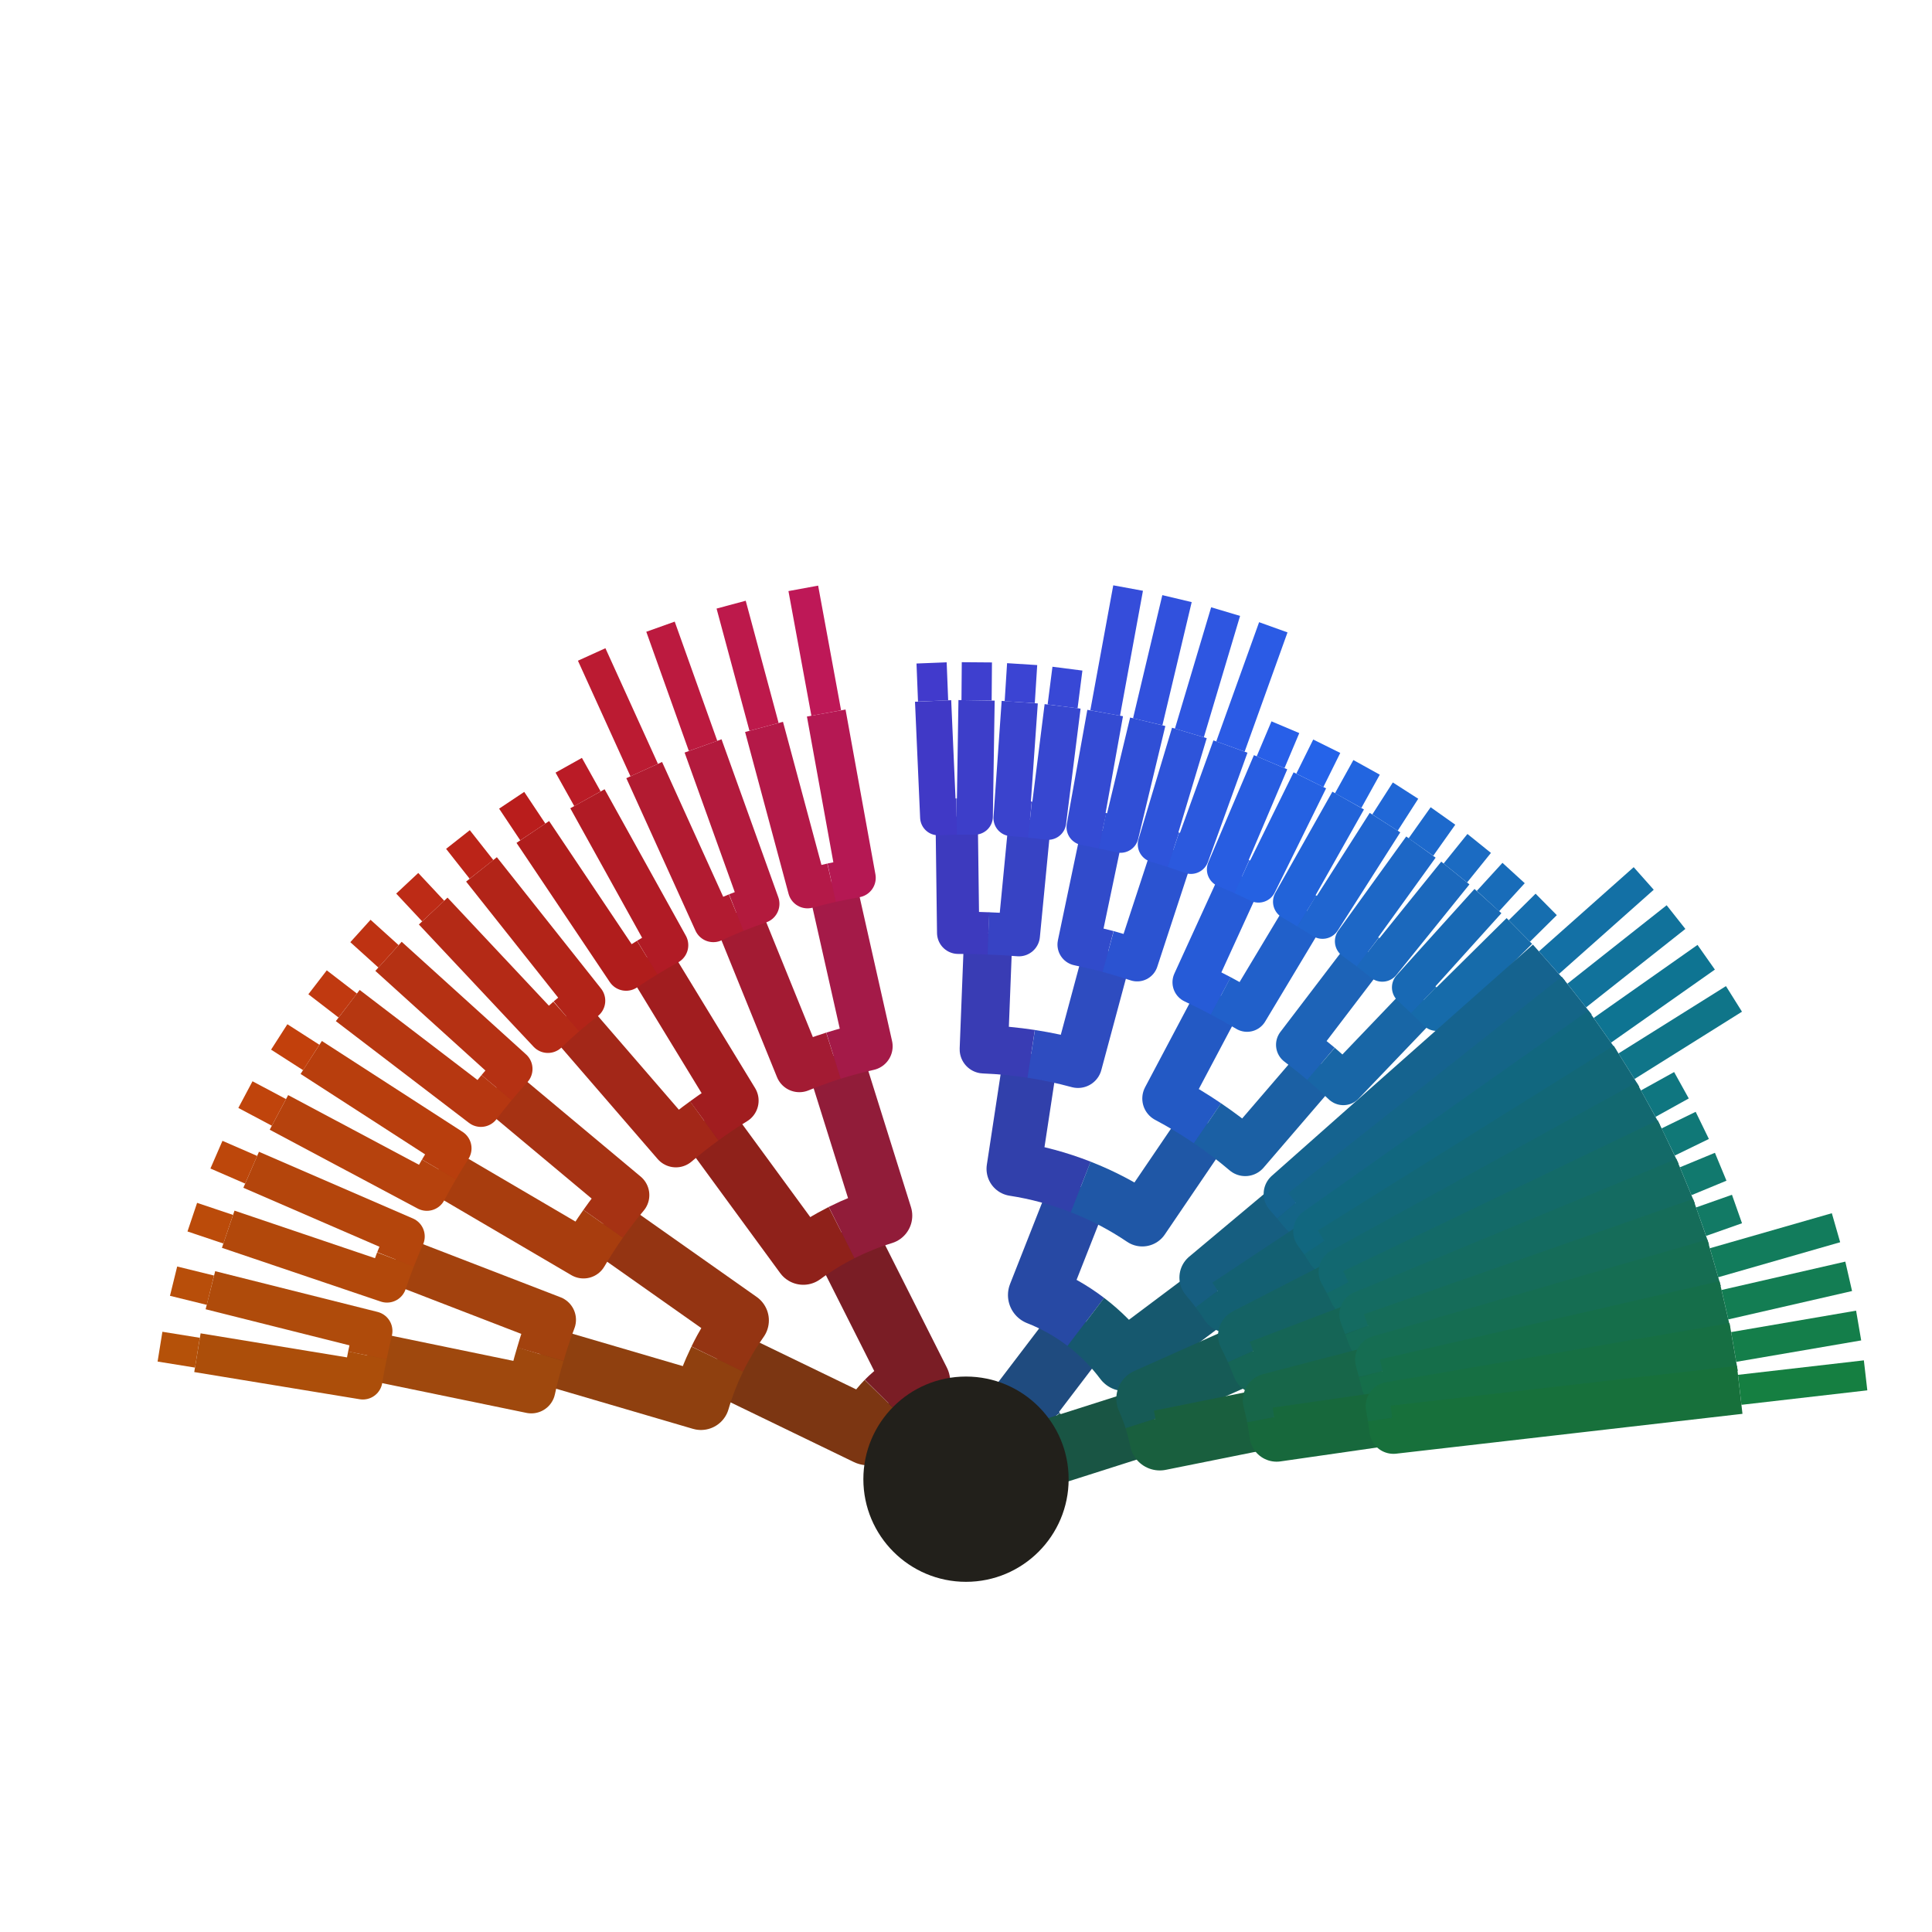
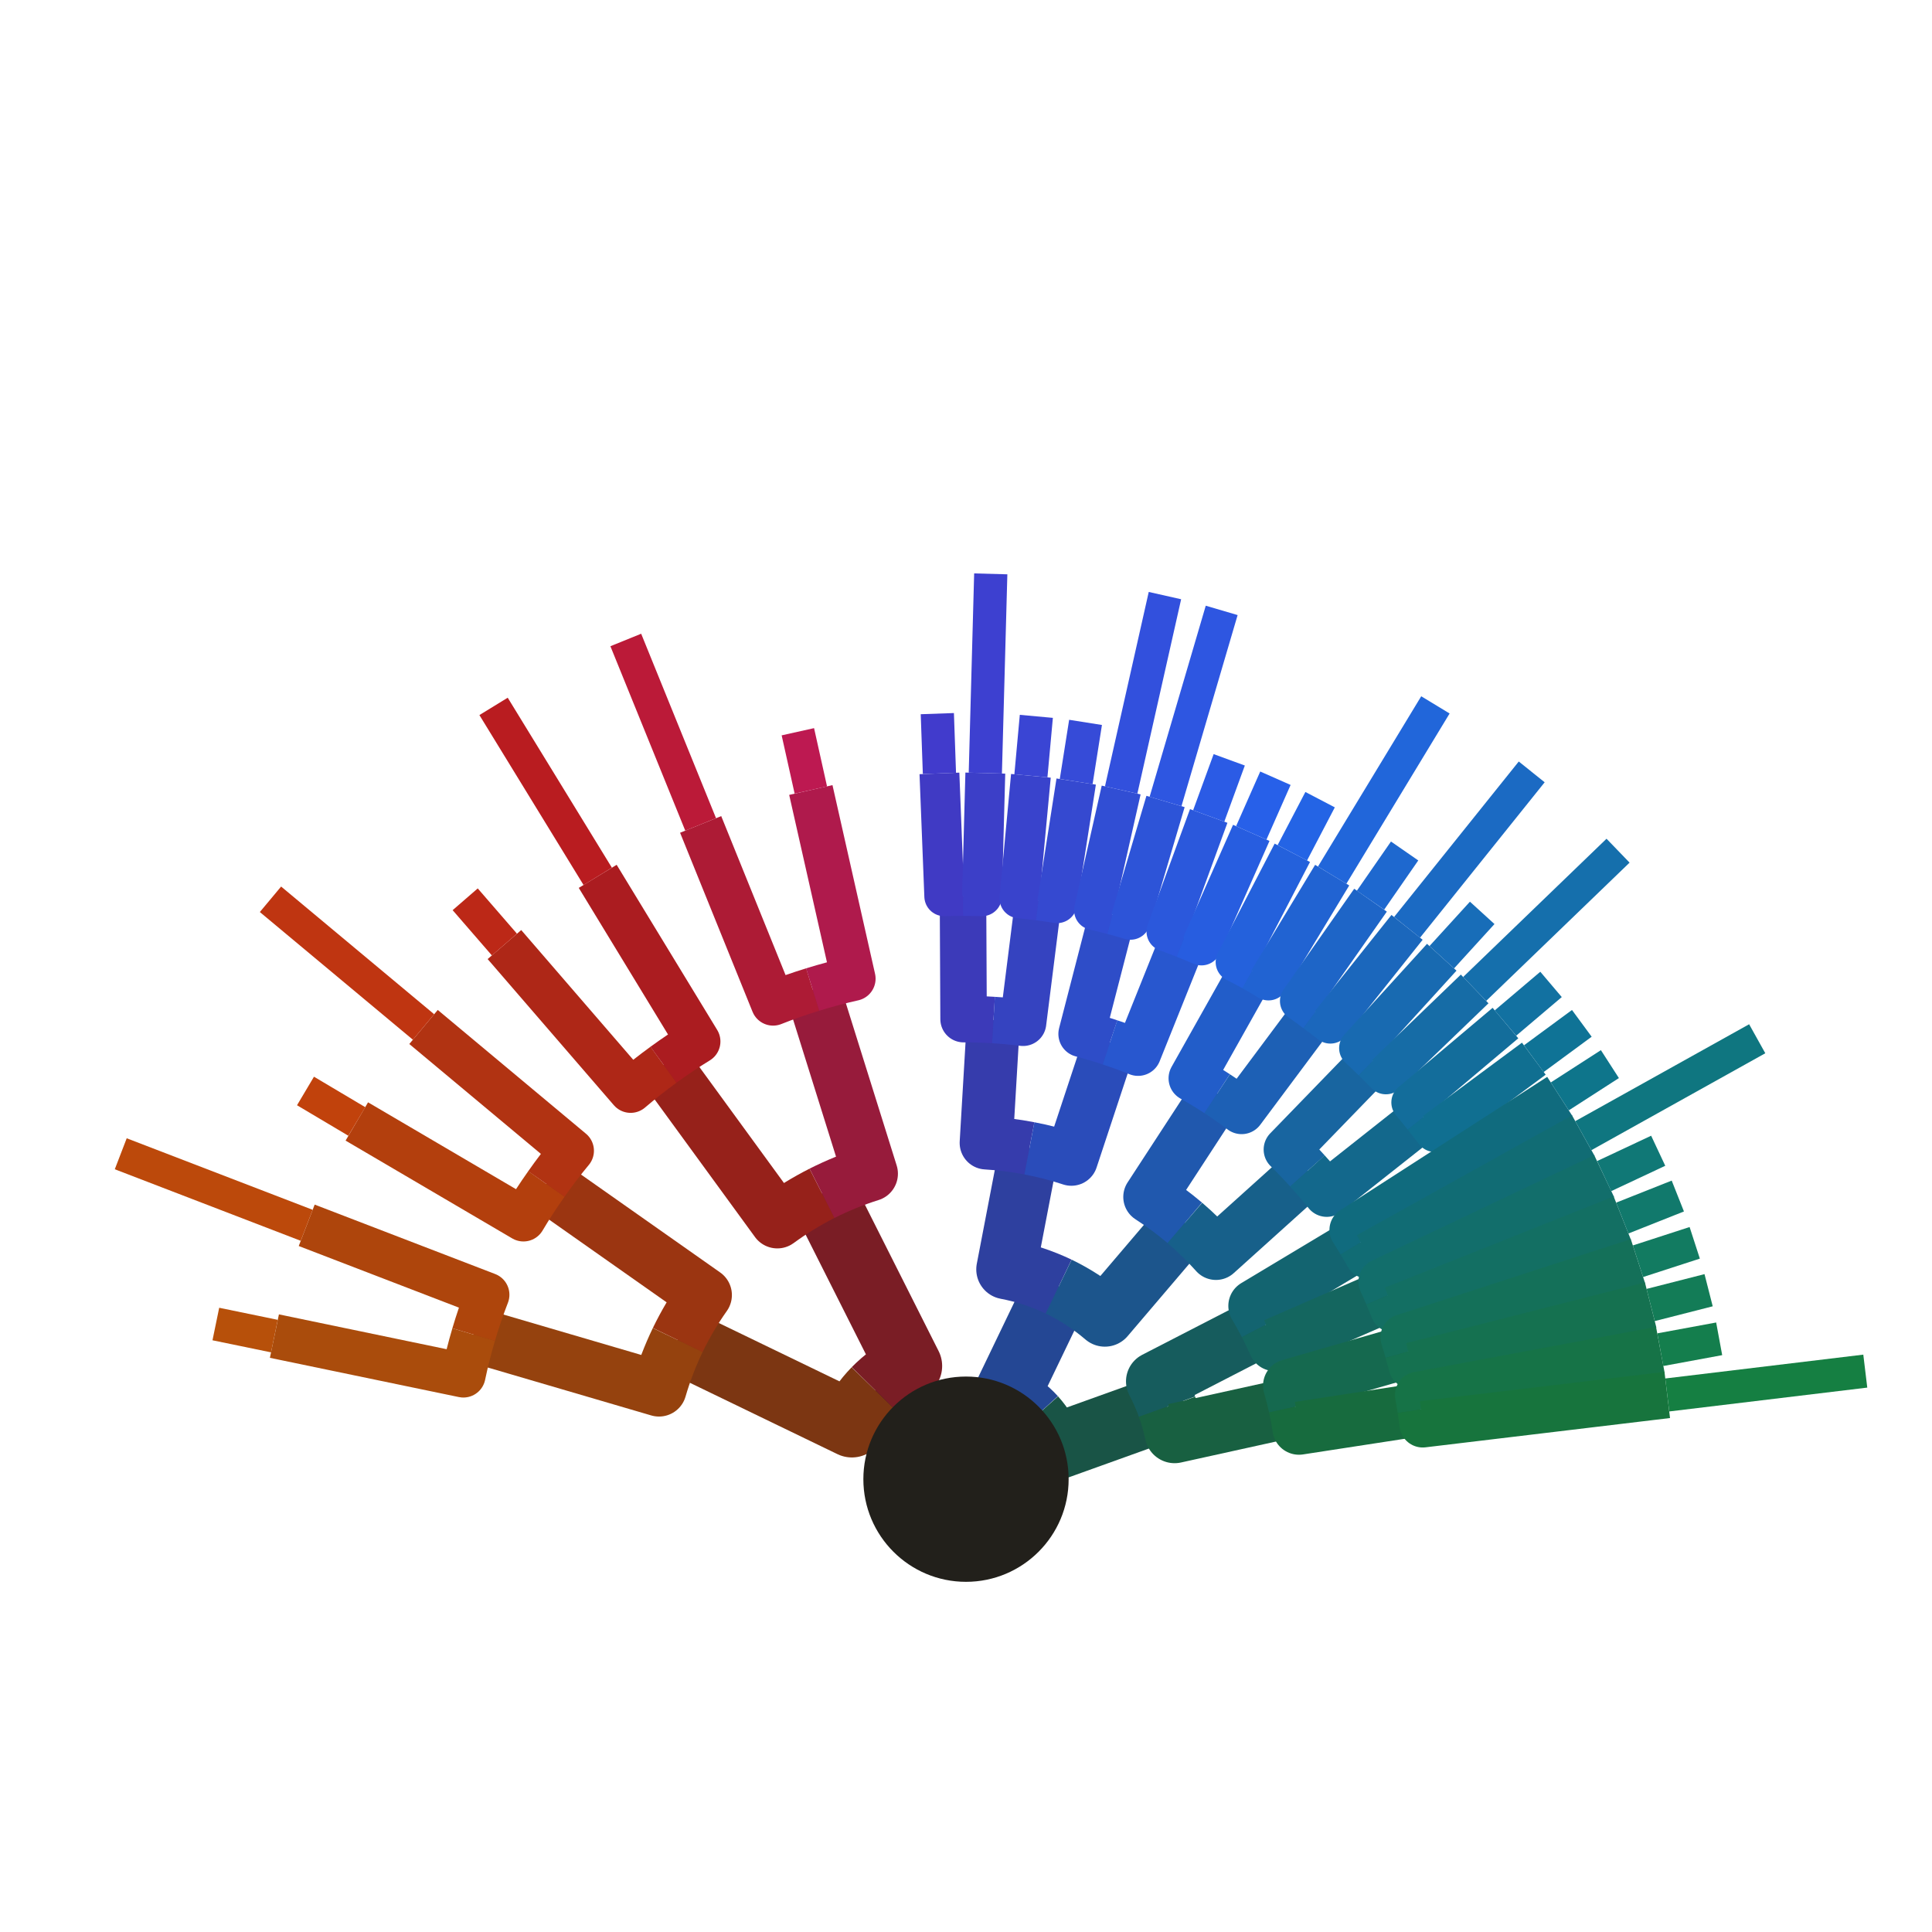
<svg xmlns="http://www.w3.org/2000/svg" viewBox="0 0 64 64">
-   <style>@media (prefers-color-scheme:dark){.n0{stroke:#eee9dc}.n1{stroke:#f8b17c}.n2{stroke:#f5b370}.n3{stroke:#f3b466}.n4{stroke:#f1b35f}.n5{stroke:#f1b15b}.n6{stroke:#f4af61}.n7{stroke:#f4ad5d}.n8{stroke:#f7ab6b}.n9{stroke:#f7aa64}.n10{stroke:#f7a860}.n11{stroke:#faa666}.n12{stroke:#faa462}.n13{stroke:#fda57b}.n14{stroke:#fda36e}.n15{stroke:#fda268}.n16{stroke:#fda064}.n17{stroke:#fe9e6b}.n18{stroke:#ff9c67}.n19{stroke:#fe9e7b}.n20{stroke:#fe9b72}.n21{stroke:#ff996f}.n22{stroke:#fe997a}.n23{stroke:#ff9777}.n24{stroke:#fba1aa}.n25{stroke:#fd9d96}.n26{stroke:#fe9a89}.n27{stroke:#fe9781}.n28{stroke:#ff947e}.n29{stroke:#fe9589}.n30{stroke:#ff9286}.n31{stroke:#fe9698}.n32{stroke:#fe9290}.n33{stroke:#ff8f8e}.n34{stroke:#fe929a}.n35{stroke:#ff8f98}.n36{stroke:#fd9ab7}.n37{stroke:#fe95ab}.n38{stroke:#fe91a4}.n39{stroke:#ff8ea2}.n40{stroke:#fe90ad}.n41{stroke:#ff8dac}.n42{stroke:#fe94bf}.n43{stroke:#fe90b8}.n44{stroke:#ff8db7}.n45{stroke:#fe8fc2}.n46{stroke:#ff8cc1}.n47{stroke:#84bfee}.n48{stroke:#92b2f9}.n49{stroke:#9eaefb}.n50{stroke:#a3aafc}.n51{stroke:#a4a8fd}.n52{stroke:#a4a6fe}.n53{stroke:#a3a5ff}.n54{stroke:#9fa6fe}.n55{stroke:#9ea5ff}.n56{stroke:#9ba9fd}.n57{stroke:#9aa7fe}.n58{stroke:#99a6ff}.n59{stroke:#97a7fe}.n60{stroke:#95a6ff}.n61{stroke:#91abfc}.n62{stroke:#92a9fd}.n63{stroke:#92a7fe}.n64{stroke:#90a6ff}.n65{stroke:#8ea7fe}.n66{stroke:#8ca6ff}.n67{stroke:#8aa9fd}.n68{stroke:#89a7fe}.n69{stroke:#87a6ff}.n70{stroke:#84a8fe}.n71{stroke:#82a7ff}.n72{stroke:#7cb8f3}.n73{stroke:#80aefa}.n74{stroke:#81aafd}.n75{stroke:#80a8fe}.n76{stroke:#7ea7ff}.n77{stroke:#7ba9fd}.n78{stroke:#79a8fe}.n79{stroke:#78b0f8}.n80{stroke:#76acfa}.n81{stroke:#74abfb}.n82{stroke:#71b0f8}.n83{stroke:#6faff8}.n84{stroke:#6ebcee}.n85{stroke:#6eb6f2}.n86{stroke:#6cb4f4}.n87{stroke:#6ab3f4}.n88{stroke:#67b7f1}.n89{stroke:#65b6f1}.n90{stroke:#64beeb}.n91{stroke:#63bbee}.n92{stroke:#61baee}.n93{stroke:#5ebeeb}.n94{stroke:#5cbdeb}.n95{stroke:#69cde1}.n96{stroke:#66c8e5}.n97{stroke:#63c4e6}.n98{stroke:#57c1e7}.n99{stroke:#5ec8e3}.n100{stroke:#52c5e4}.n101{stroke:#60cddd}.n102{stroke:#5acbe1}.n103{stroke:#4dc8e1}.n104{stroke:#5bccd9}.n105{stroke:#4ecad9}.n106{stroke:#77d4ba}.n107{stroke:#6cd2c6}.n108{stroke:#64cfcd}.n109{stroke:#5dcdd1}.n110{stroke:#50cbd0}.n111{stroke:#5ecec9}.n112{stroke:#52ccc7}.n113{stroke:#67d1bd}.n114{stroke:#60cfc0}.n115{stroke:#54cdbe}.n116{stroke:#62d0b8}.n117{stroke:#56ceb5}.n118{stroke:#73d5a9}.n119{stroke:#6bd3ae}.n120{stroke:#64d1b0}.n121{stroke:#58cfac}.n122{stroke:#66d2a8}.n123{stroke:#5ad0a3}.n124{stroke:#6ed59e}.n125{stroke:#68d39f}.n126{stroke:#5cd19a}.n127{stroke:#69d497}.n128{stroke:#5ed291}.dot{fill:#eee9dc}}</style>
+   <style>@media (prefers-color-scheme:dark){.n0{stroke:#eee9dc}.n1{stroke:#f8b17c}.n2{stroke:#f5b16d}.n3{stroke:#f3b262}.n4{stroke:#f3af5c}.n5{stroke:#f8a967}.n6{stroke:#f8a661}.n7{stroke:#fda378}.n8{stroke:#fda06a}.n9{stroke:#fe9d65}.n10{stroke:#fe9c78}.n11{stroke:#ff9873}.n12{stroke:#fba1aa}.n13{stroke:#fd9b94}.n14{stroke:#fe9786}.n15{stroke:#ff9382}.n16{stroke:#fe9395}.n17{stroke:#ff8f92}.n18{stroke:#fd98b6}.n19{stroke:#fe92a9}.n20{stroke:#ff8ea7}.n21{stroke:#fe91bd}.n22{stroke:#ff8dbc}.n23{stroke:#92b5f8}.n24{stroke:#9eb0fa}.n25{stroke:#a3adfb}.n26{stroke:#a5a9fd}.n27{stroke:#a4a7fe}.n28{stroke:#a2a5ff}.n29{stroke:#9fa7fe}.n30{stroke:#9da5ff}.n31{stroke:#9aaafd}.n32{stroke:#9aa7fe}.n33{stroke:#98a6ff}.n34{stroke:#94a7fe}.n35{stroke:#92a6ff}.n36{stroke:#90adfb}.n37{stroke:#90aafd}.n38{stroke:#8fa7fe}.n39{stroke:#8da6ff}.n40{stroke:#89a7fe}.n41{stroke:#87a6ff}.n42{stroke:#85abfd}.n43{stroke:#84a8fe}.n44{stroke:#82a7ff}.n45{stroke:#7fa8fe}.n46{stroke:#7da7ff}.n47{stroke:#78c0ed}.n48{stroke:#7bb6f4}.n49{stroke:#7baff9}.n50{stroke:#7aaafc}.n51{stroke:#77a9fd}.n52{stroke:#74aef8}.n53{stroke:#71adf9}.n54{stroke:#71b7f2}.n55{stroke:#6fb3f4}.n56{stroke:#6cb2f5}.n57{stroke:#69b7f1}.n58{stroke:#66b6f1}.n59{stroke:#67c4e7}.n60{stroke:#65bfeb}.n61{stroke:#63bbee}.n62{stroke:#60baee}.n63{stroke:#5dbfea}.n64{stroke:#5abeea}.n65{stroke:#5bc7e4}.n66{stroke:#58c4e6}.n67{stroke:#55c3e6}.n68{stroke:#53c8e2}.n69{stroke:#4fc7e2}.n70{stroke:#76d4be}.n71{stroke:#69d0ce}.n72{stroke:#5ecdd7}.n73{stroke:#56ccdb}.n74{stroke:#4dcadb}.n75{stroke:#59cdd1}.n76{stroke:#50cbd0}.n77{stroke:#63d0c4}.n78{stroke:#5bcec7}.n79{stroke:#52ccc6}.n80{stroke:#5dcfbe}.n81{stroke:#54cdbc}.n82{stroke:#71d4ab}.n83{stroke:#67d2b1}.n84{stroke:#60d1b4}.n85{stroke:#57cfb1}.n86{stroke:#62d1aa}.n87{stroke:#59d0a7}.n88{stroke:#6cd49e}.n89{stroke:#64d2a1}.n90{stroke:#5bd19d}.n91{stroke:#66d396}.n92{stroke:#5ed292}.dot{fill:#eee9dc}}</style>
  <g fill="none" stroke-linecap="butt" stroke-linejoin="round">
-     <path d="M32.00 49.00L29.43 46.48" stroke-width="2.70" stroke="#22201b" class="n0" />
-     <path d="M32.00 49.00L34.21 47.44" stroke-width="2.70" stroke="#22201b" class="n0" />
-     <path d="M29.43 46.48A3.60 3.60 0 0 0 28.76 47.44L23.76 45.02" stroke-width="2.20" stroke="#7c3612" class="n1" />
-     <path d="M23.76 45.02A9.15 9.15 0 0 0 23.22 46.42L17.90 44.86" stroke-width="1.90" stroke="#8f400f" class="n2" />
-     <path d="M17.90 44.86A14.70 14.70 0 0 0 17.60 46.02L12.17 44.90" stroke-width="1.60" stroke="#9f480d" class="n3" />
-     <path d="M12.17 44.90A20.25 20.25 0 0 0 12.02 45.71L6.54 44.81" stroke-width="1.30" stroke="#ac4e0a" class="n4" />
-     <path d="M6.54 44.81L5.30 44.61" stroke-width="1.00" stroke="#b55109" class="n5" />
-     <path d="M12.17 44.90A20.25 20.25 0 0 1 12.35 44.09L6.97 42.74" stroke-width="1.30" stroke="#af4b0b" class="n6" />
-     <path d="M6.97 42.74L5.75 42.44" stroke-width="1.00" stroke="#b84e0a" class="n7" />
-     <path d="M17.90 44.86A14.70 14.70 0 0 1 18.28 43.72L13.10 41.72" stroke-width="1.60" stroke="#a3420e" class="n8" />
-     <path d="M13.10 41.72A20.25 20.25 0 0 0 12.82 42.50L7.56 40.72" stroke-width="1.30" stroke="#b2480b" class="n9" />
-     <path d="M7.56 40.72L6.37 40.32" stroke-width="1.00" stroke="#bb4b0a" class="n10" />
-     <path d="M13.10 41.72A20.25 20.25 0 0 1 13.42 40.96L8.32 38.75" stroke-width="1.30" stroke="#b4450c" class="n11" />
-     <path d="M8.32 38.75L7.17 38.25" stroke-width="1.00" stroke="#bd470b" class="n12" />
-     <path d="M23.76 45.02A9.15 9.15 0 0 1 24.52 43.74L19.98 40.54" stroke-width="1.90" stroke="#943412" class="n13" />
-     <path d="M19.98 40.54A14.70 14.70 0 0 0 19.33 41.55L14.54 38.74" stroke-width="1.60" stroke="#a83d0e" class="n14" />
-     <path d="M14.54 38.74A20.25 20.25 0 0 0 14.14 39.46L9.24 36.85" stroke-width="1.30" stroke="#b6420d" class="n15" />
-     <path d="M9.24 36.85L8.13 36.26" stroke-width="1.00" stroke="#c0440c" class="n16" />
-     <path d="M14.54 38.74A20.25 20.25 0 0 1 14.97 38.04L10.31 35.03" stroke-width="1.30" stroke="#b83e0d" class="n17" />
-     <path d="M10.31 35.03L9.25 34.35" stroke-width="1.00" stroke="#c2400c" class="n18" />
-     <path d="M19.98 40.54A14.70 14.70 0 0 1 20.71 39.59L16.45 36.03" stroke-width="1.60" stroke="#a63213" class="n19" />
-     <path d="M16.45 36.03A20.25 20.25 0 0 0 15.93 36.68L11.52 33.31" stroke-width="1.30" stroke="#b63711" class="n20" />
-     <path d="M11.52 33.31L10.52 32.54" stroke-width="1.00" stroke="#c03910" class="n21" />
-     <path d="M16.45 36.03A20.25 20.25 0 0 1 16.99 35.41L12.87 31.68" stroke-width="1.30" stroke="#b53113" class="n22" />
-     <path d="M12.87 31.68L11.94 30.84" stroke-width="1.00" stroke="#be3212" class="n23" />
-     <path d="M29.43 46.48A3.60 3.60 0 0 1 30.38 45.79L27.88 40.83" stroke-width="2.20" stroke="#7a1d25" class="n24" />
-     <path d="M27.88 40.83A9.15 9.15 0 0 0 26.61 41.61L23.33 37.13" stroke-width="1.90" stroke="#8f211a" class="n25" />
-     <path d="M23.33 37.13A14.70 14.70 0 0 0 22.39 37.87L18.76 33.67" stroke-width="1.60" stroke="#a32718" class="n26" />
-     <path d="M18.76 33.67A20.25 20.25 0 0 0 18.15 34.23L14.35 30.18" stroke-width="1.30" stroke="#b42a16" class="n27" />
-     <path d="M14.35 30.18L13.49 29.26" stroke-width="1.00" stroke="#bd2b16" class="n28" />
-     <path d="M18.76 33.67A20.25 20.25 0 0 1 19.40 33.15L15.95 28.80" stroke-width="1.30" stroke="#b22418" class="n29" />
-     <path d="M15.95 28.80L15.17 27.81" stroke-width="1.00" stroke="#bb2418" class="n30" />
-     <path d="M23.33 37.13A14.70 14.70 0 0 1 24.33 36.46L21.44 31.72" stroke-width="1.60" stroke="#a11d1f" class="n31" />
-     <path d="M21.44 31.72A20.25 20.25 0 0 0 20.74 32.17L17.65 27.56" stroke-width="1.30" stroke="#b01d1c" class="n32" />
-     <path d="M17.65 27.56L16.95 26.51" stroke-width="1.00" stroke="#b91d1c" class="n33" />
-     <path d="M21.44 31.72A20.25 20.25 0 0 1 22.15 31.31L19.46 26.46" stroke-width="1.30" stroke="#b11b25" class="n34" />
-     <path d="M19.46 26.46L18.84 25.35" stroke-width="1.00" stroke="#ba1b26" class="n35" />
-     <path d="M27.88 40.83A9.15 9.15 0 0 1 29.27 40.27L27.61 34.97" stroke-width="1.90" stroke="#911c39" class="n36" />
-     <path d="M27.61 34.97A14.70 14.70 0 0 0 26.48 35.38L24.39 30.23" stroke-width="1.60" stroke="#a31b33" class="n37" />
-     <path d="M24.39 30.23A20.25 20.25 0 0 0 23.63 30.56L21.34 25.51" stroke-width="1.30" stroke="#b21b31" class="n38" />
-     <path d="M21.34 25.51L19.60 21.68" stroke-width="1.00" stroke="#bb1b32" class="n39" />
-     <path d="M24.39 30.23A20.25 20.25 0 0 1 25.17 29.94L23.29 24.71" stroke-width="1.30" stroke="#b31a3d" class="n40" />
-     <path d="M23.29 24.71L21.88 20.76" stroke-width="1.00" stroke="#bc1a3f" class="n41" />
-     <path d="M27.61 34.97A14.70 14.70 0 0 1 28.77 34.66L27.55 29.24" stroke-width="1.60" stroke="#a41a48" class="n42" />
-     <path d="M27.55 29.24A20.25 20.25 0 0 0 26.75 29.44L25.31 24.08" stroke-width="1.30" stroke="#b41948" class="n43" />
-     <path d="M25.31 24.08L24.22 20.03" stroke-width="1.00" stroke="#bd194b" class="n44" />
-     <path d="M27.55 29.24A20.25 20.25 0 0 1 28.36 29.08L27.37 23.62" stroke-width="1.30" stroke="#b51853" class="n45" />
-     <path d="M27.37 23.62L26.61 19.49" stroke-width="1.00" stroke="#be1857" class="n46" />
-     <path d="M34.21 47.44A2.70 2.70 0 0 0 33.64 46.85L35.97 43.79" stroke-width="2.20" stroke="#1f4b7f" class="n47" />
-     <path d="M35.97 43.79A6.55 6.55 0 0 0 34.39 42.90L35.80 39.32" stroke-width="2.00" stroke="#2749a4" class="n48" />
-     <path d="M35.80 39.32A10.40 10.40 0 0 0 33.58 38.72L34.16 34.91" stroke-width="1.80" stroke="#3140ab" class="n49" />
-     <path d="M34.16 34.91A14.25 14.25 0 0 0 32.59 34.76L32.74 30.92" stroke-width="1.60" stroke="#393cb4" class="n50" />
-     <path d="M32.74 30.92A18.10 18.10 0 0 0 31.74 30.90L31.69 27.05" stroke-width="1.40" stroke="#3d3abe" class="n51" />
-     <path d="M31.69 27.05A21.95 21.95 0 0 0 31.08 27.07L30.91 23.22" stroke-width="1.20" stroke="#4039c6" class="n52" />
-     <path d="M30.91 23.22L30.86 21.96" stroke-width="1.00" stroke="#413acc" class="n53" />
-     <path d="M31.69 27.05A21.95 21.95 0 0 1 32.29 27.05L32.35 23.20" stroke-width="1.20" stroke="#3d3ec9" class="n54" />
-     <path d="M32.35 23.20L32.36 21.94" stroke-width="1.00" stroke="#3e3fcf" class="n55" />
-     <path d="M32.74 30.92A18.10 18.10 0 0 1 33.75 30.98L34.12 27.15" stroke-width="1.40" stroke="#3743c4" class="n56" />
-     <path d="M34.12 27.15A21.95 21.95 0 0 0 33.51 27.10L33.78 23.26" stroke-width="1.20" stroke="#3a43cd" class="n57" />
-     <path d="M33.78 23.26L33.86 22.00" stroke-width="1.00" stroke="#3b44d3" class="n58" />
-     <path d="M34.12 27.15A21.95 21.95 0 0 1 34.72 27.22L35.20 23.40" stroke-width="1.20" stroke="#3747d0" class="n59" />
-     <path d="M35.20 23.40L35.36 22.15" stroke-width="1.00" stroke="#3848d6" class="n60" />
-     <path d="M34.16 34.91A14.25 14.25 0 0 1 35.71 35.24L36.71 31.52" stroke-width="1.60" stroke="#2e4cc0" class="n61" />
-     <path d="M36.71 31.52A18.10 18.10 0 0 0 35.73 31.29L36.52 27.52" stroke-width="1.40" stroke="#314bcb" class="n62" />
-     <path d="M36.52 27.52A21.95 21.95 0 0 0 35.93 27.40L36.61 23.62" stroke-width="1.20" stroke="#344bd3" class="n63" />
-     <path d="M36.61 23.62L37.37 19.48" stroke-width="1.00" stroke="#354dda" class="n64" />
-     <path d="M36.52 27.52A21.95 21.95 0 0 1 37.12 27.65L38.02 23.91" stroke-width="1.20" stroke="#304fd6" class="n65" />
-     <path d="M38.02 23.91L38.99 19.83" stroke-width="1.00" stroke="#3151dd" class="n66" />
-     <path d="M36.71 31.52A18.10 18.10 0 0 1 37.67 31.81L38.87 28.15" stroke-width="1.40" stroke="#2b53d1" class="n67" />
-     <path d="M38.87 28.15A21.95 21.95 0 0 0 38.29 27.97L39.40 24.28" stroke-width="1.20" stroke="#2e54da" class="n68" />
-     <path d="M39.40 24.28L40.60 20.26" stroke-width="1.00" stroke="#2e56e1" class="n69" />
-     <path d="M38.87 28.15A21.95 21.95 0 0 1 39.45 28.35L40.76 24.73" stroke-width="1.20" stroke="#2b59de" class="n70" />
-     <path d="M40.76 24.73L42.18 20.78" stroke-width="1.00" stroke="#2b5be5" class="n71" />
-     <path d="M35.80 39.32A10.40 10.40 0 0 1 37.84 40.39L40.00 37.21" stroke-width="1.80" stroke="#1f57a6" class="n72" />
-     <path d="M40.00 37.21A14.25 14.25 0 0 0 38.64 36.39L40.44 32.99" stroke-width="1.60" stroke="#2359c4" class="n73" />
-     <path d="M40.44 32.99A18.10 18.10 0 0 0 39.54 32.54L41.14 29.04" stroke-width="1.40" stroke="#265bd7" class="n74" />
-     <path d="M41.14 29.04A21.95 21.95 0 0 0 40.58 28.80L42.09 25.25" stroke-width="1.20" stroke="#285de1" class="n75" />
-     <path d="M42.09 25.25L42.58 24.09" stroke-width="1.00" stroke="#285fe8" class="n76" />
-     <path d="M41.14 29.04A21.95 21.95 0 0 1 41.69 29.30L43.39 25.85" stroke-width="1.20" stroke="#2561e2" class="n77" />
-     <path d="M43.39 25.85L43.95 24.72" stroke-width="1.00" stroke="#2563e9" class="n78" />
-     <path d="M40.44 32.99A18.10 18.10 0 0 1 41.31 33.48L43.29 30.18" stroke-width="1.40" stroke="#2160ca" class="n79" />
-     <path d="M43.29 30.18A21.95 21.95 0 0 0 42.77 29.87L44.66 26.52" stroke-width="1.20" stroke="#2263d9" class="n80" />
-     <path d="M44.66 26.52L45.27 25.42" stroke-width="1.00" stroke="#2265e0" class="n81" />
-     <path d="M43.29 30.18A21.95 21.95 0 0 1 43.81 30.50L45.88 27.25" stroke-width="1.20" stroke="#2065d0" class="n82" />
-     <path d="M45.88 27.25L46.56 26.19" stroke-width="1.00" stroke="#2067d6" class="n83" />
-     <path d="M40.00 37.21A14.25 14.25 0 0 1 41.25 38.16L43.76 35.24" stroke-width="1.60" stroke="#1b60a4" class="n84" />
-     <path d="M43.76 35.24A18.10 18.10 0 0 0 42.97 34.61L45.31 31.54" stroke-width="1.40" stroke="#1d63b7" class="n85" />
-     <path d="M45.31 31.54A21.95 21.95 0 0 0 44.82 31.18L47.07 28.06" stroke-width="1.20" stroke="#1d67c6" class="n86" />
-     <path d="M47.07 28.06L47.80 27.03" stroke-width="1.00" stroke="#1d69cc" class="n87" />
-     <path d="M45.31 31.54A21.95 21.95 0 0 1 45.79 31.92L48.21 28.92" stroke-width="1.20" stroke="#1b68bc" class="n88" />
-     <path d="M48.21 28.92L49.00 27.94" stroke-width="1.00" stroke="#1b6bc2" class="n89" />
-     <path d="M43.76 35.24A18.10 18.10 0 0 1 44.50 35.91L47.16 33.13" stroke-width="1.40" stroke="#1866a6" class="n90" />
-     <path d="M47.16 33.13A21.95 21.95 0 0 0 46.71 32.71L49.29 29.85" stroke-width="1.20" stroke="#1869b4" class="n91" />
-     <path d="M49.29 29.85L50.14 28.92" stroke-width="1.00" stroke="#186cb9" class="n92" />
-     <path d="M47.16 33.13A21.95 21.95 0 0 1 47.59 33.55L50.33 30.84" stroke-width="1.20" stroke="#166baa" class="n93" />
-     <path d="M50.33 30.84L51.22 29.96" stroke-width="1.00" stroke="#166eaf" class="n94" />
-     <path d="M35.97 43.79A6.55 6.55 0 0 1 37.25 45.08L40.33 42.77" stroke-width="2.00" stroke="#16586e" class="n95" />
-     <path d="M40.33 42.77A10.40 10.40 0 0 0 39.97 42.32L42.92 39.85" stroke-width="1.80" stroke="#165e80" class="n96" />
-     <path d="M42.92 39.85A14.25 14.25 0 0 0 42.66 39.55L51.31 31.89" stroke-width="1.60" stroke="#15638f" class="n97" />
-     <path d="M51.31 31.89L54.45 29.10" stroke-width="1.00" stroke="#1370a5" class="n98" />
-     <path d="M42.92 39.85A14.25 14.25 0 0 1 43.17 40.15L52.23 32.98" stroke-width="1.60" stroke="#146587" class="n99" />
-     <path d="M52.23 32.98L55.52 30.38" stroke-width="1.00" stroke="#11729b" class="n100" />
-     <path d="M40.33 42.77A10.40 10.40 0 0 1 40.66 43.24L43.87 41.11" stroke-width="1.80" stroke="#136072" class="n101" />
-     <path d="M43.87 41.11A14.25 14.25 0 0 0 43.64 40.79L53.08 34.13" stroke-width="1.60" stroke="#11677f" class="n102" />
-     <path d="M53.08 34.13L56.52 31.71" stroke-width="1.00" stroke="#0e7492" class="n103" />
-     <path d="M43.87 41.11A14.25 14.25 0 0 1 44.08 41.44L53.88 35.32" stroke-width="1.60" stroke="#126777" class="n104" />
-     <path d="M53.88 35.32L57.44 33.09" stroke-width="1.00" stroke="#0f7589" class="n105" />
-     <path d="M34.21 47.44A2.70 2.70 0 0 1 34.57 48.18L38.24 47.01" stroke-width="2.20" stroke="#195544" class="n106" />
-     <path d="M38.24 47.01A6.55 6.55 0 0 0 37.98 46.33L41.50 44.76" stroke-width="2.00" stroke="#165b56" class="n107" />
-     <path d="M41.50 44.76A10.40 10.40 0 0 0 41.25 44.24L44.67 42.48" stroke-width="1.80" stroke="#146264" class="n108" />
-     <path d="M44.67 42.48A14.25 14.25 0 0 0 44.48 42.13L54.60 36.56" stroke-width="1.60" stroke="#126870" class="n109" />
-     <path d="M54.60 36.56L55.70 35.95" stroke-width="1.00" stroke="#0f7680" class="n110" />
-     <path d="M44.67 42.48A14.25 14.25 0 0 1 44.84 42.83L55.26 37.83" stroke-width="1.60" stroke="#136a68" class="n111" />
-     <path d="M55.26 37.83L56.39 37.28" stroke-width="1.00" stroke="#107877" class="n112" />
-     <path d="M41.50 44.76A10.40 10.40 0 0 1 41.72 45.29L45.31 43.92" stroke-width="1.80" stroke="#156556" class="n113" />
-     <path d="M45.31 43.92A14.25 14.25 0 0 0 45.17 43.55L55.84 39.13" stroke-width="1.60" stroke="#146b61" class="n114" />
-     <path d="M55.84 39.13L57.00 38.65" stroke-width="1.00" stroke="#11796e" class="n115" />
-     <path d="M45.31 43.92A14.25 14.25 0 0 1 45.45 44.29L56.35 40.47" stroke-width="1.60" stroke="#156c59" class="n116" />
-     <path d="M56.35 40.47L57.54 40.05" stroke-width="1.00" stroke="#127a65" class="n117" />
-     <path d="M38.24 47.01A6.55 6.55 0 0 1 38.42 47.71L42.20 46.95" stroke-width="2.00" stroke="#195f3e" class="n118" />
-     <path d="M42.20 46.95A10.40 10.40 0 0 0 42.07 46.39L45.79 45.42" stroke-width="1.80" stroke="#176649" class="n119" />
-     <path d="M45.79 45.42A14.25 14.25 0 0 0 45.69 45.04L56.78 41.83" stroke-width="1.60" stroke="#156d52" class="n120" />
-     <path d="M56.78 41.83L60.82 40.67" stroke-width="1.00" stroke="#127c5c" class="n121" />
-     <path d="M45.79 45.42A14.25 14.25 0 0 1 45.89 45.81L57.14 43.22" stroke-width="1.60" stroke="#156e4a" class="n122" />
-     <path d="M57.14 43.22L61.24 42.28" stroke-width="1.00" stroke="#137d53" class="n123" />
-     <path d="M42.20 46.95A10.40 10.40 0 0 1 42.29 47.52L46.11 46.97" stroke-width="1.80" stroke="#17683c" class="n124" />
-     <path d="M46.11 46.97A14.25 14.25 0 0 0 46.04 46.58L57.43 44.62" stroke-width="1.60" stroke="#166f43" class="n125" />
-     <path d="M57.43 44.62L61.57 43.91" stroke-width="1.00" stroke="#147e4a" class="n126" />
-     <path d="M46.11 46.97A14.25 14.25 0 0 1 46.16 47.36L57.63 46.04" stroke-width="1.60" stroke="#17703b" class="n127" />
-     <path d="M57.63 46.04L61.80 45.56" stroke-width="1.00" stroke="#157f41" class="n128" />
+     <path d="M32.00 49.00L29.00 46.06" stroke-width="2.70" stroke="#22201b" class="n0" />
+     <path d="M32.00 49.00L34.23 46.99" stroke-width="2.70" stroke="#22201b" class="n0" />
+     <path d="M29.00 46.06A4.20 4.20 0 0 0 28.22 47.18L22.45 44.39" stroke-width="2.20" stroke="#7c3612" class="n1" />
+     <path d="M22.45 44.39A10.60 10.60 0 0 0 21.83 46.01L15.69 44.21" stroke-width="1.83" stroke="#95420e" class="n2" />
+     <path d="M15.69 44.21A17.00 17.00 0 0 0 15.35 45.56L9.09 44.26" stroke-width="1.47" stroke="#aa4c0c" class="n3" />
+     <path d="M9.09 44.26L7.15 43.86" stroke-width="1.10" stroke="#b7500a" class="n4" />
+     <path d="M15.69 44.21A17.00 17.00 0 0 1 16.14 42.89L10.16 40.59" stroke-width="1.47" stroke="#ae450c" class="n5" />
+     <path d="M10.16 40.59L4.00 38.22" stroke-width="1.10" stroke="#bc490b" class="n6" />
+     <path d="M22.45 44.39A10.60 10.60 0 0 1 23.33 42.90L18.10 39.22" stroke-width="1.83" stroke="#9b3511" class="n7" />
+     <path d="M18.10 39.22A17.00 17.00 0 0 0 17.34 40.39L11.82 37.15" stroke-width="1.47" stroke="#b33f0d" class="n8" />
+     <path d="M11.82 37.15L10.12 36.14" stroke-width="1.10" stroke="#c1420c" class="n9" />
+     <path d="M18.10 39.22A17.00 17.00 0 0 1 18.94 38.12L14.03 34.02" stroke-width="1.47" stroke="#b13312" class="n10" />
+     <path d="M14.03 34.02L8.96 29.79" stroke-width="1.10" stroke="#bf3511" class="n11" />
+     <path d="M29.00 46.06A4.20 4.20 0 0 1 30.11 45.25L27.23 39.53" stroke-width="2.20" stroke="#7a1d25" class="n12" />
+     <path d="M27.23 39.53A10.60 10.60 0 0 0 25.75 40.44L21.98 35.27" stroke-width="1.83" stroke="#96211a" class="n13" />
+     <path d="M21.98 35.27A17.00 17.00 0 0 0 20.89 36.13L16.71 31.29" stroke-width="1.47" stroke="#ae2717" class="n14" />
+     <path d="M16.71 31.29L15.41 29.79" stroke-width="1.10" stroke="#bc2817" class="n15" />
+     <path d="M21.98 35.27A17.00 17.00 0 0 1 23.13 34.50L19.80 29.03" stroke-width="1.47" stroke="#ab1c20" class="n16" />
+     <path d="M19.80 29.03L16.35 23.40" stroke-width="1.10" stroke="#b91c20" class="n17" />
+     <path d="M27.23 39.53A10.60 10.60 0 0 1 28.83 38.88L26.92 32.78" stroke-width="1.83" stroke="#971b3b" class="n18" />
+     <path d="M26.92 32.78A17.00 17.00 0 0 0 25.61 33.24L23.21 27.31" stroke-width="1.47" stroke="#ad1b35" class="n19" />
+     <path d="M23.21 27.31L20.73 21.20" stroke-width="1.10" stroke="#bb1a38" class="n20" />
+     <path d="M26.92 32.78A17.00 17.00 0 0 1 28.27 32.42L26.86 26.17" stroke-width="1.47" stroke="#af1a4c" class="n21" />
+     <path d="M26.86 26.17L26.43 24.24" stroke-width="1.10" stroke="#bd1951" class="n22" />
+     <path d="M34.23 46.99A3.00 3.00 0 0 0 33.30 46.30L35.07 42.62" stroke-width="2.20" stroke="#244794" class="n23" />
+     <path d="M35.07 42.62A7.08 7.08 0 0 0 33.33 42.05L34.10 38.04" stroke-width="1.98" stroke="#2e409f" class="n24" />
+     <path d="M34.10 38.04A11.16 11.16 0 0 0 32.67 37.86L32.91 33.79" stroke-width="1.76" stroke="#363cac" class="n25" />
+     <path d="M32.91 33.79A15.24 15.24 0 0 0 31.92 33.76L31.90 29.68" stroke-width="1.54" stroke="#3c3ab9" class="n26" />
+     <path d="M31.90 29.68A19.32 19.32 0 0 0 31.28 29.69L31.12 25.62" stroke-width="1.32" stroke="#403ac4" class="n27" />
+     <path d="M31.12 25.62L31.05 23.64" stroke-width="1.10" stroke="#413bcc" class="n28" />
+     <path d="M31.90 29.68A19.32 19.32 0 0 1 32.53 29.69L32.64 25.61" stroke-width="1.32" stroke="#3c3fc8" class="n29" />
+     <path d="M32.64 25.61L32.82 19.01" stroke-width="1.10" stroke="#3d40d0" class="n30" />
+     <path d="M32.91 33.79A15.24 15.24 0 0 1 33.89 33.88L34.40 29.83" stroke-width="1.54" stroke="#3543c0" class="n31" />
+     <path d="M34.40 29.83A19.32 19.32 0 0 0 33.77 29.76L34.15 25.70" stroke-width="1.32" stroke="#3943cc" class="n32" />
+     <path d="M34.15 25.70L34.33 23.73" stroke-width="1.10" stroke="#3a45d4" class="n33" />
+     <path d="M34.40 29.83A19.32 19.32 0 0 1 35.02 29.92L35.65 25.89" stroke-width="1.32" stroke="#3549d0" class="n34" />
+     <path d="M35.65 25.89L35.96 23.93" stroke-width="1.10" stroke="#364bd8" class="n35" />
+     <path d="M34.10 38.04A11.16 11.16 0 0 1 35.49 38.40L36.77 34.53" stroke-width="1.76" stroke="#2a4cba" class="n36" />
+     <path d="M36.77 34.53A15.24 15.24 0 0 0 35.83 34.25L36.85 30.30" stroke-width="1.54" stroke="#2e4dc8" class="n37" />
+     <path d="M36.85 30.30A19.32 19.32 0 0 0 36.24 30.15L37.14 26.17" stroke-width="1.32" stroke="#314ed4" class="n38" />
+     <path d="M37.14 26.17L38.59 19.73" stroke-width="1.10" stroke="#3250dd" class="n39" />
+     <path d="M36.85 30.30A19.32 19.32 0 0 1 37.45 30.47L38.61 26.55" stroke-width="1.32" stroke="#2d54d8" class="n40" />
+     <path d="M38.61 26.55L40.47 20.22" stroke-width="1.10" stroke="#2e56e1" class="n41" />
+     <path d="M36.77 34.53A15.24 15.24 0 0 1 37.70 34.87L39.22 31.08" stroke-width="1.54" stroke="#2857cf" class="n42" />
+     <path d="M39.22 31.08A19.32 19.32 0 0 0 38.64 30.86L40.04 27.03" stroke-width="1.32" stroke="#2b58dc" class="n43" />
+     <path d="M40.04 27.03L40.72 25.17" stroke-width="1.10" stroke="#2b5be5" class="n44" />
+     <path d="M39.22 31.08A19.32 19.32 0 0 1 39.80 31.32L41.45 27.59" stroke-width="1.32" stroke="#275de0" class="n45" />
+     <path d="M41.45 27.59L42.25 25.78" stroke-width="1.10" stroke="#2760e9" class="n46" />
+     <path d="M35.07 42.62A7.08 7.08 0 0 1 36.60 43.62L39.25 40.51" stroke-width="1.98" stroke="#1c558c" class="n47" />
+     <path d="M39.25 40.51A11.16 11.16 0 0 0 38.09 39.65L40.32 36.23" stroke-width="1.76" stroke="#2058ae" class="n48" />
+     <path d="M40.32 36.23A15.24 15.24 0 0 0 39.48 35.72L41.48 32.16" stroke-width="1.54" stroke="#225dc9" class="n49" />
+     <path d="M41.48 32.16A19.32 19.32 0 0 0 40.93 31.87L42.81 28.25" stroke-width="1.32" stroke="#2461dc" class="n50" />
+     <path d="M42.81 28.25L43.73 26.49" stroke-width="1.10" stroke="#2464e5" class="n51" />
+     <path d="M41.48 32.16A19.32 19.32 0 0 1 42.02 32.48L44.13 28.99" stroke-width="1.32" stroke="#2163d2" class="n52" />
+     <path d="M44.13 28.99L47.55 23.35" stroke-width="1.10" stroke="#2166da" class="n53" />
+     <path d="M40.32 36.23A15.24 15.24 0 0 1 41.13 36.80L43.57 33.53" stroke-width="1.54" stroke="#1d60b5" class="n54" />
+     <path d="M43.57 33.53A19.32 19.32 0 0 0 43.06 33.16L45.40 29.82" stroke-width="1.32" stroke="#1e65c7" class="n55" />
+     <path d="M45.40 29.82L46.53 28.19" stroke-width="1.10" stroke="#1e68cf" class="n56" />
+     <path d="M43.57 33.53A19.32 19.32 0 0 1 44.07 33.91L46.61 30.72" stroke-width="1.32" stroke="#1b67bc" class="n57" />
+     <path d="M46.61 30.72L50.74 25.57" stroke-width="1.10" stroke="#1b6ac3" class="n58" />
+     <path d="M39.25 40.51A11.16 11.16 0 0 1 40.28 41.52L43.31 38.79" stroke-width="1.76" stroke="#17608a" class="n59" />
+     <path d="M43.31 38.79A15.24 15.24 0 0 0 42.63 38.08L45.47 35.15" stroke-width="1.54" stroke="#1865a0" class="n60" />
+     <path d="M45.47 35.15A19.32 19.32 0 0 0 45.02 34.72L47.76 31.71" stroke-width="1.32" stroke="#186ab1" class="n61" />
+     <path d="M47.76 31.71L49.10 30.24" stroke-width="1.10" stroke="#186db8" class="n62" />
+     <path d="M45.47 35.15A19.32 19.32 0 0 1 45.91 35.59L48.85 32.76" stroke-width="1.32" stroke="#166ca6" class="n63" />
+     <path d="M48.85 32.76L53.60 28.18" stroke-width="1.10" stroke="#156fac" class="n64" />
+     <path d="M43.31 38.79A15.24 15.24 0 0 1 43.95 39.54L47.15 37.01" stroke-width="1.54" stroke="#13688c" class="n65" />
+     <path d="M47.15 37.01A19.32 19.32 0 0 0 46.75 36.52L49.87 33.89" stroke-width="1.32" stroke="#136d9b" class="n66" />
+     <path d="M49.87 33.89L51.38 32.61" stroke-width="1.10" stroke="#1271a1" class="n67" />
+     <path d="M47.15 37.01A19.32 19.32 0 0 1 47.53 37.50L50.81 35.07" stroke-width="1.32" stroke="#106f91" class="n68" />
+     <path d="M50.81 35.07L52.40 33.90" stroke-width="1.10" stroke="#0f7396" class="n69" />
+     <path d="M34.23 46.99A3.00 3.00 0 0 1 34.82 47.98L38.66 46.60" stroke-width="2.20" stroke="#195446" class="n70" />
+     <path d="M38.66 46.60A7.08 7.08 0 0 0 38.29 45.76L41.92 43.89" stroke-width="1.98" stroke="#165c5d" class="n71" />
+     <path d="M41.92 43.89A11.16 11.16 0 0 0 41.57 43.26L45.07 41.16" stroke-width="1.76" stroke="#136470" class="n72" />
+     <path d="M45.07 41.16A15.24 15.24 0 0 0 44.81 40.74L51.67 36.32" stroke-width="1.54" stroke="#106b7e" class="n73" />
+     <path d="M51.67 36.32L53.33 35.25" stroke-width="1.10" stroke="#0e758b" class="n74" />
+     <path d="M45.07 41.16A15.24 15.24 0 0 1 45.32 41.59L52.45 37.62" stroke-width="1.54" stroke="#116c74" class="n75" />
+     <path d="M52.45 37.62L58.21 34.41" stroke-width="1.10" stroke="#0f7680" class="n76" />
+     <path d="M41.92 43.89A11.16 11.16 0 0 1 42.23 44.54L45.97 42.91" stroke-width="1.76" stroke="#14665f" class="n77" />
+     <path d="M45.97 42.91A15.24 15.24 0 0 0 45.77 42.46L53.14 38.96" stroke-width="1.54" stroke="#126e6b" class="n78" />
+     <path d="M53.14 38.96L54.93 38.12" stroke-width="1.10" stroke="#107876" class="n79" />
+     <path d="M45.97 42.91A15.24 15.24 0 0 1 46.16 43.37L53.74 40.35" stroke-width="1.54" stroke="#136f63" class="n80" />
+     <path d="M53.74 40.35L55.58 39.62" stroke-width="1.10" stroke="#11796c" class="n81" />
+     <path d="M38.66 46.60A7.08 7.08 0 0 1 38.91 47.48L42.90 46.60" stroke-width="1.98" stroke="#186041" class="n82" />
+     <path d="M42.90 46.60A11.16 11.16 0 0 0 42.72 45.90L46.64 44.77" stroke-width="1.76" stroke="#15694f" class="n83" />
+     <path d="M46.64 44.77A15.24 15.24 0 0 0 46.50 44.30L54.26 41.78" stroke-width="1.54" stroke="#147059" class="n84" />
+     <path d="M54.26 41.78L56.14 41.17" stroke-width="1.10" stroke="#127b61" class="n85" />
+     <path d="M46.64 44.77A15.24 15.24 0 0 1 46.77 45.24L54.68 43.23" stroke-width="1.54" stroke="#157150" class="n86" />
+     <path d="M54.68 43.23L56.60 42.74" stroke-width="1.10" stroke="#137c57" class="n87" />
+     <path d="M42.90 46.60A11.16 11.16 0 0 1 43.03 47.31L47.06 46.69" stroke-width="1.76" stroke="#176b3e" class="n88" />
+     <path d="M47.06 46.69A15.24 15.24 0 0 0 46.98 46.21L55.00 44.71" stroke-width="1.54" stroke="#167347" class="n89" />
+     <path d="M55.00 44.71L56.95 44.35" stroke-width="1.10" stroke="#147e4d" class="n90" />
+     <path d="M47.06 46.69A15.24 15.24 0 0 1 47.13 47.18L55.23 46.21" stroke-width="1.54" stroke="#17743d" class="n91" />
+     <path d="M55.23 46.21L61.79 45.42" stroke-width="1.10" stroke="#157f42" class="n92" />
  </g>
  <circle class="dot" cx="32" cy="49" r="3.4" fill="#22201b" />
</svg>
